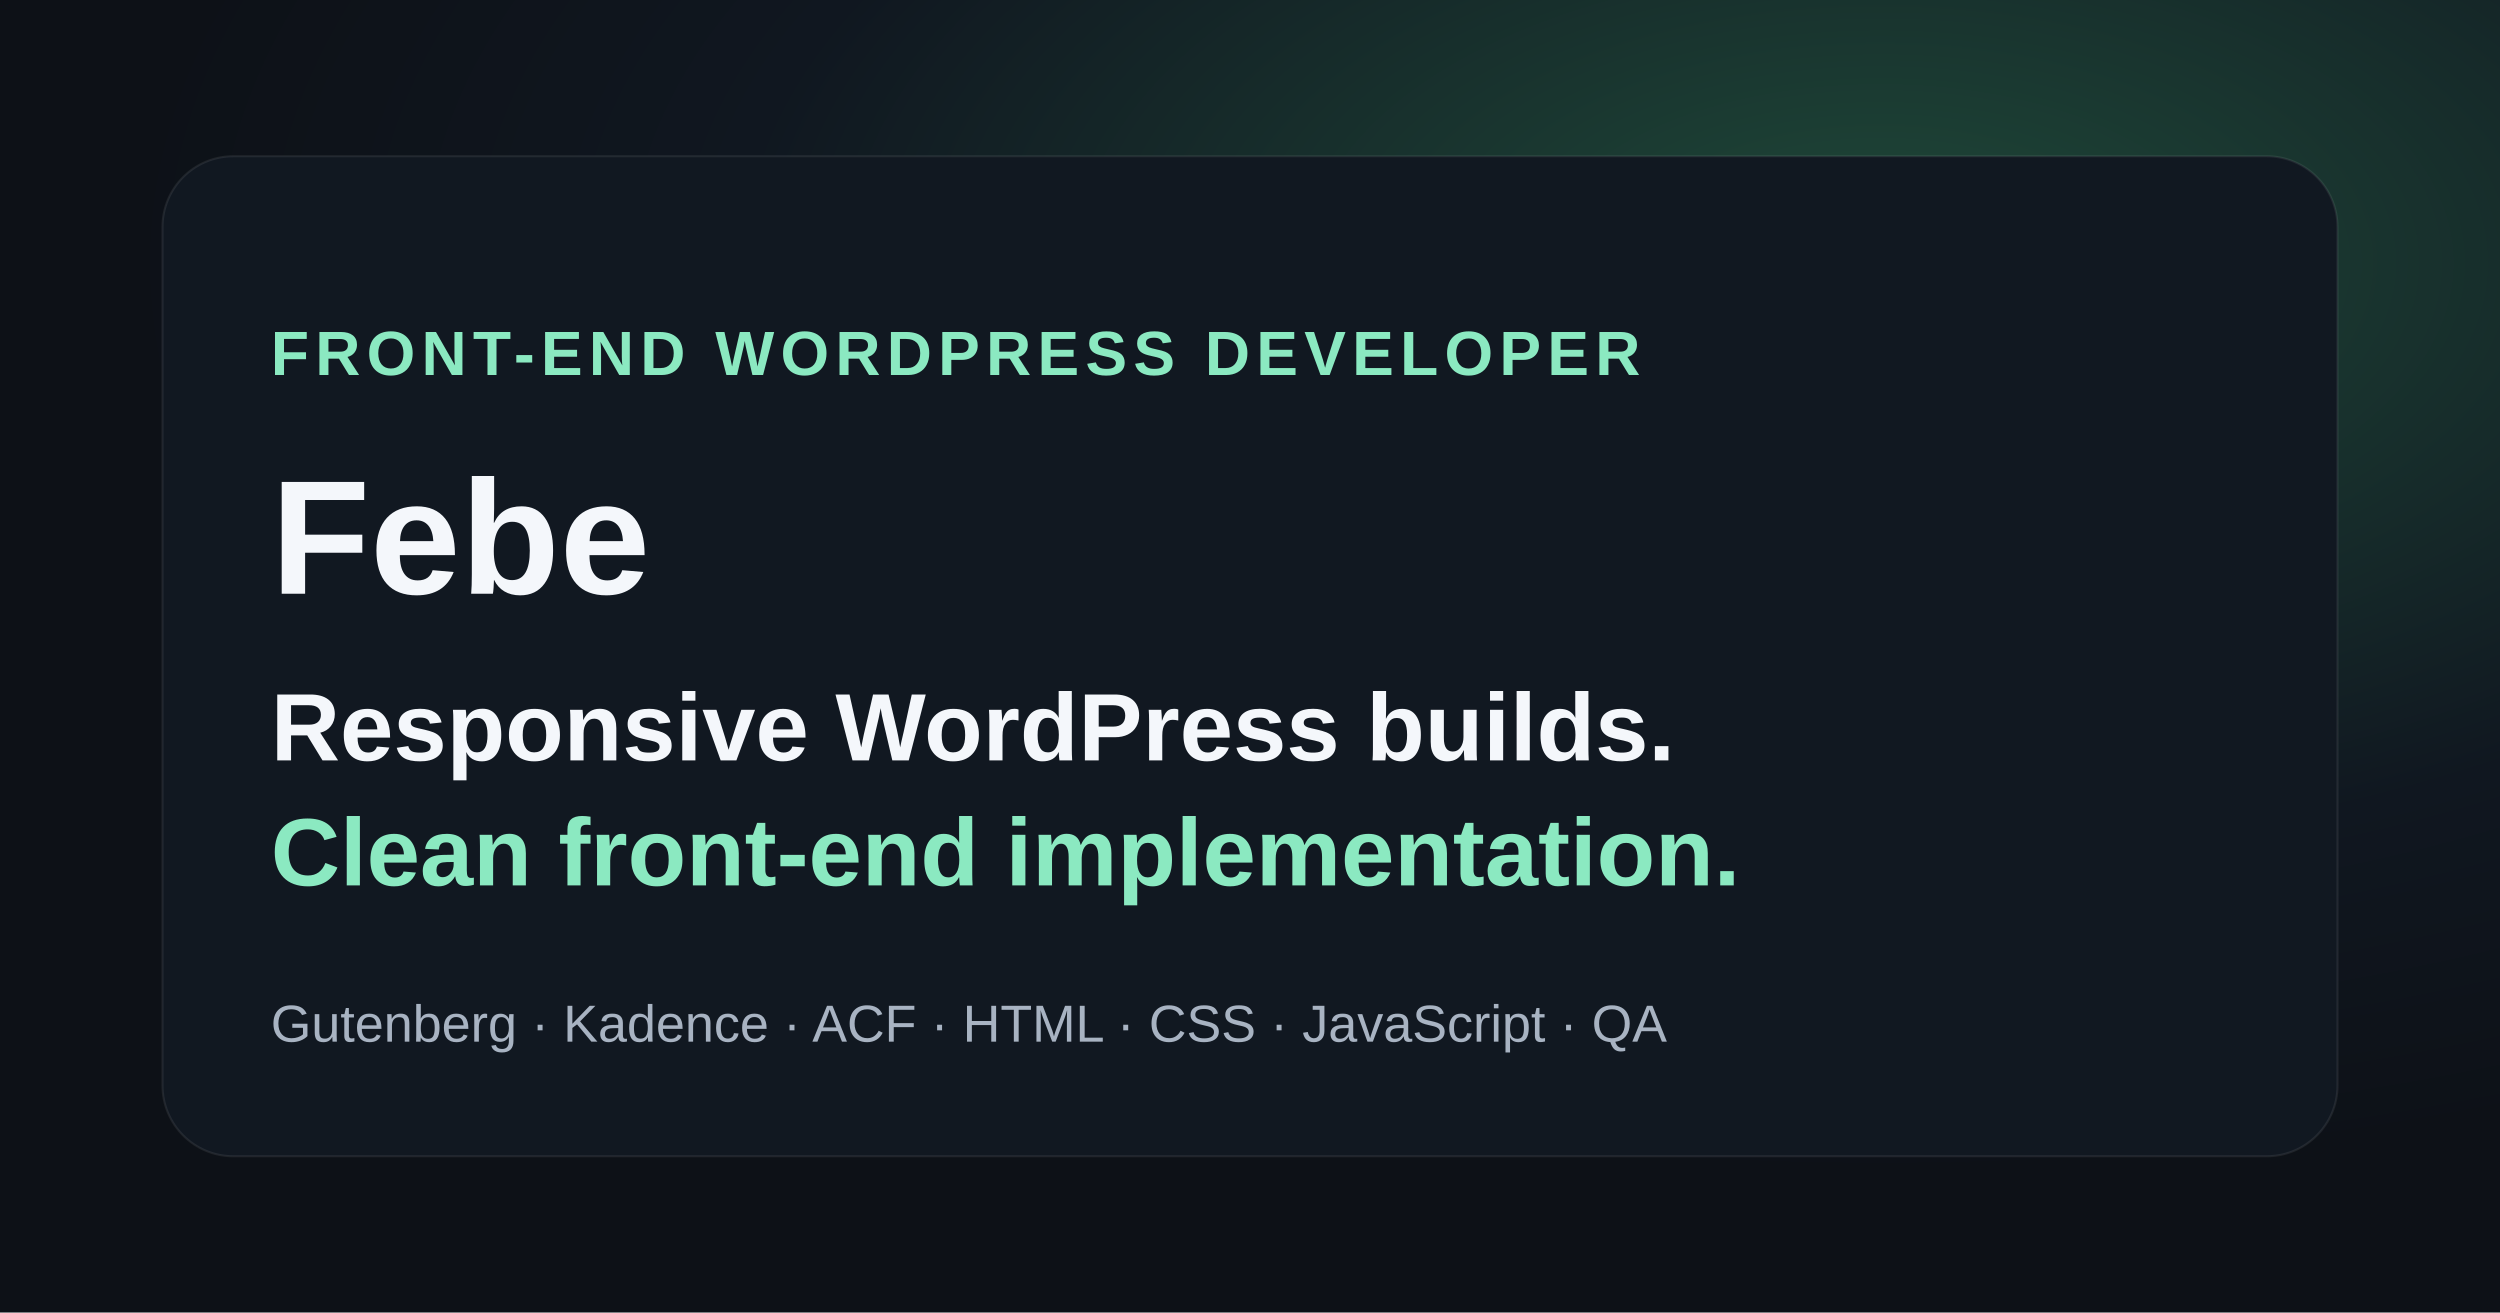
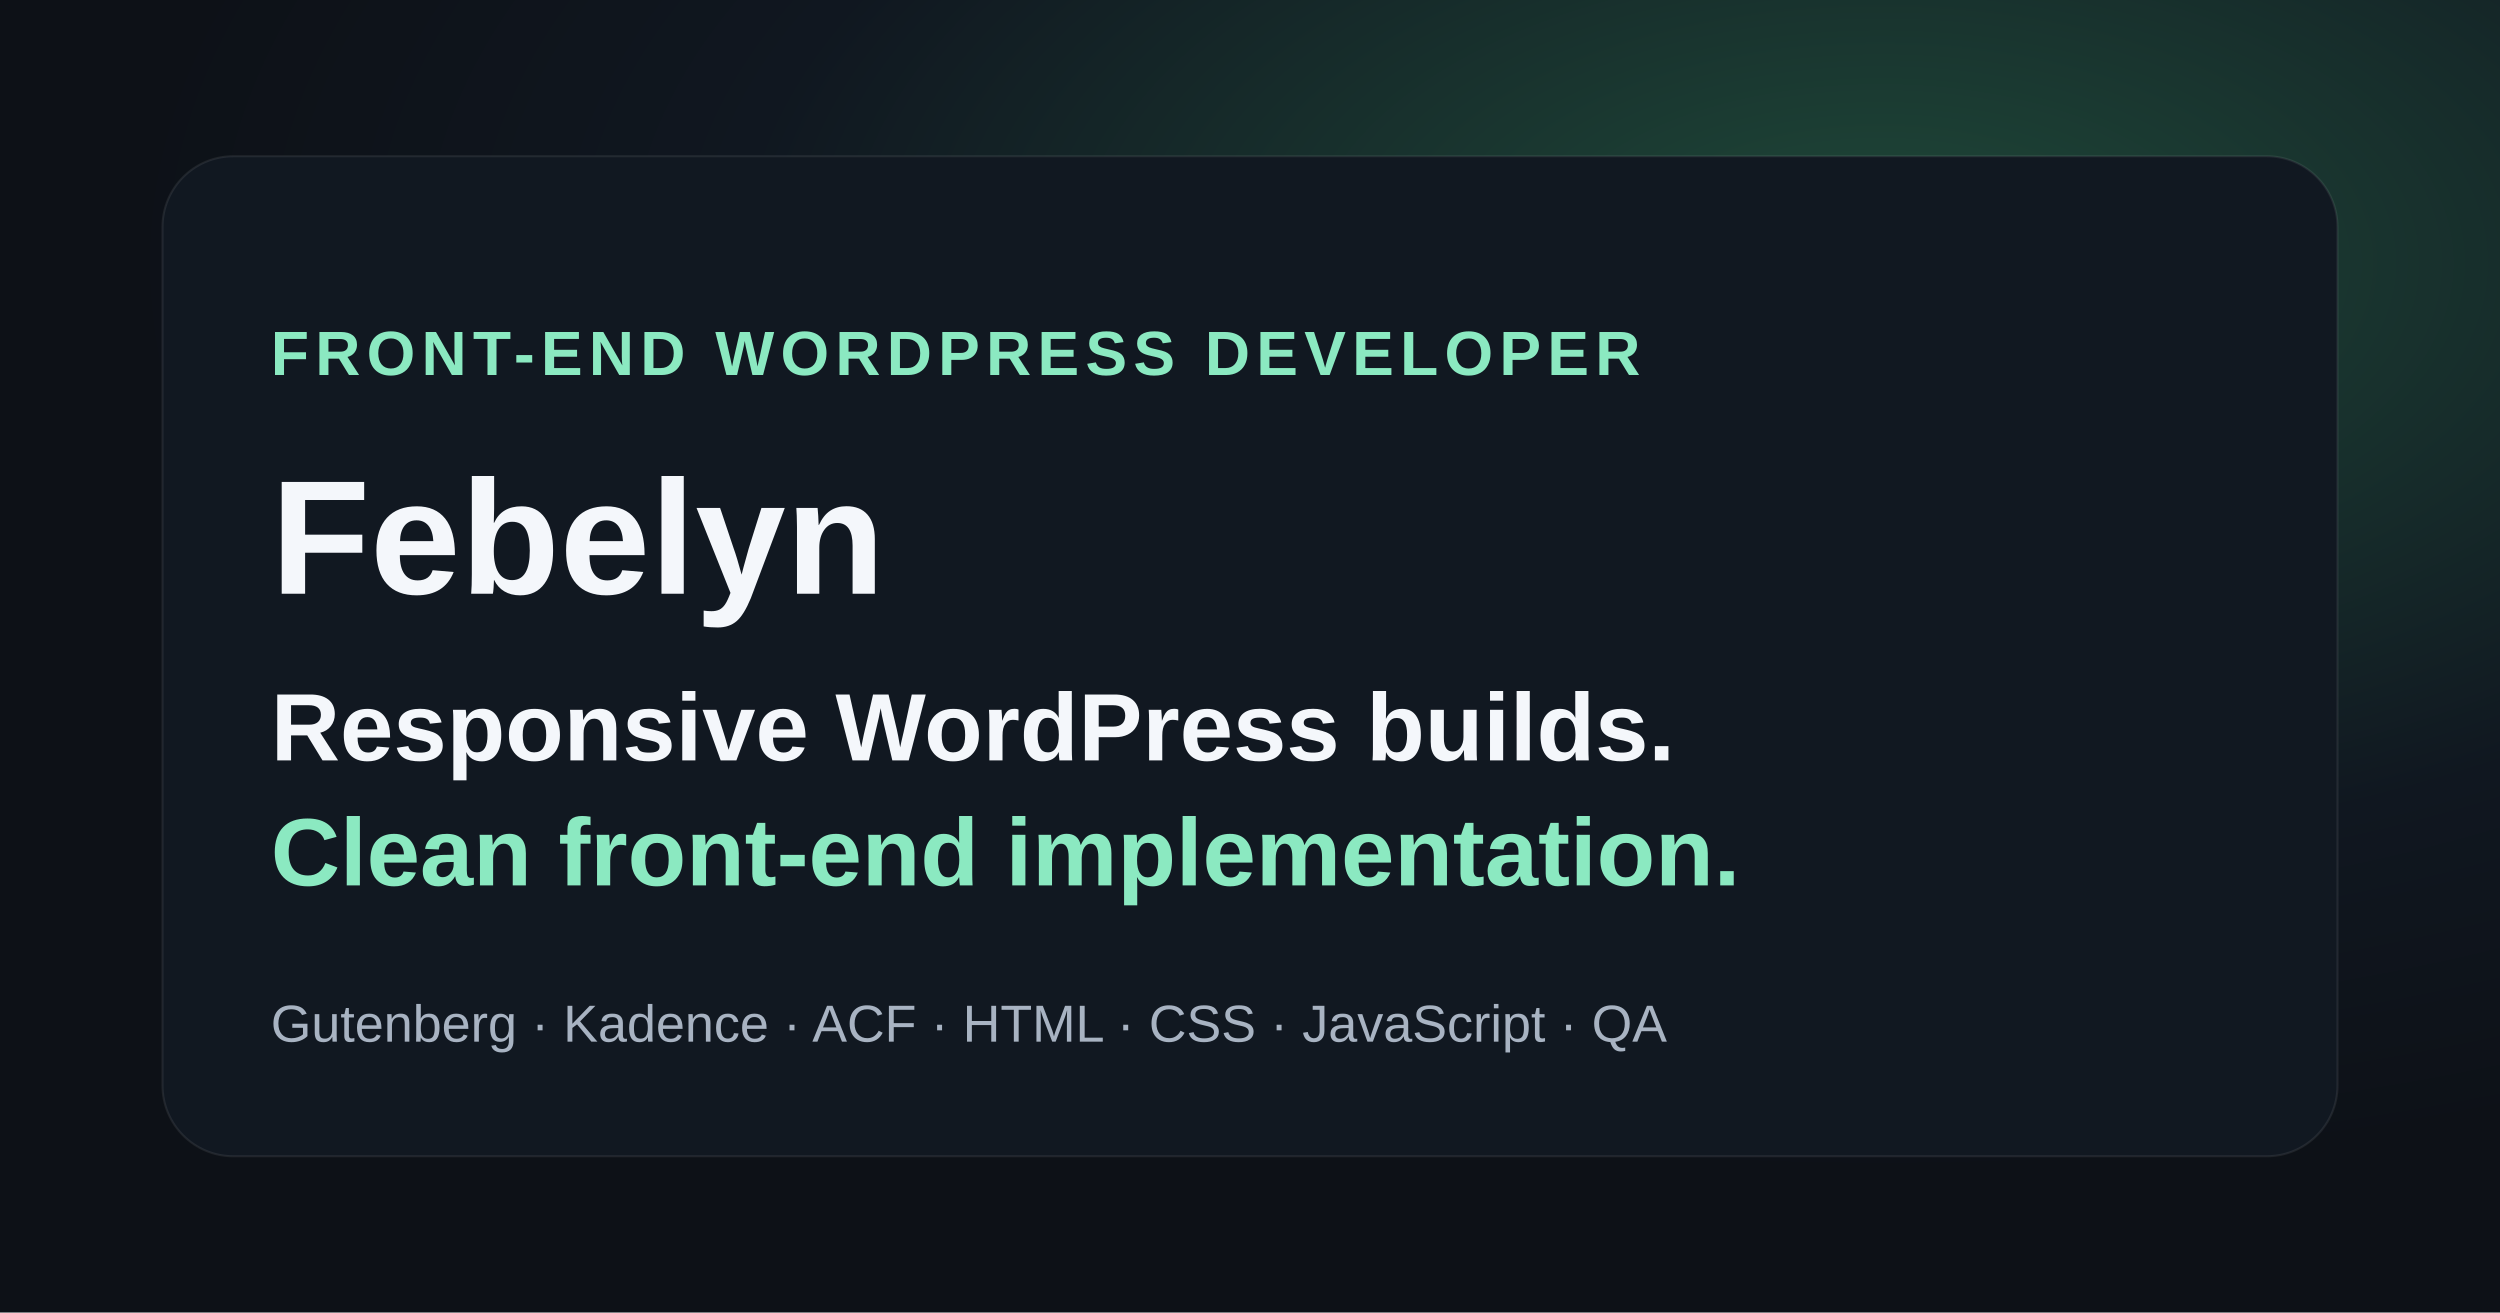
<svg xmlns="http://www.w3.org/2000/svg" width="1200" height="630" viewBox="0 0 1200 630">
  <defs>
    <radialGradient id="g" cx="75%" cy="20%" r="70%">
      <stop offset="0" stop-color="#1f4939" />
      <stop offset=".65" stop-color="#101720" />
      <stop offset="1" stop-color="#0d1117" />
    </radialGradient>
  </defs>
  <rect width="1200" height="630" fill="url(#g)" />
  <rect x="78" y="75" width="1044" height="480" rx="34" fill="#111821" stroke="#ffffff" stroke-opacity=".08" />
  <text x="130" y="180" font-family="Arial, sans-serif" font-size="30" font-weight="700" letter-spacing="3" fill="#8be9c1">FRONT-END WORDPRESS DEVELOPER</text>
-   <text x="130" y="285" font-family="Arial, sans-serif" font-size="78" font-weight="800" fill="#f4f7fb">Febe</text>
+   <text x="130" y="285" font-family="Arial, sans-serif" font-size="78" font-weight="800" fill="#f4f7fb">Febelyn</text>
  <text x="130" y="365" font-family="Arial, sans-serif" font-size="46" font-weight="700" fill="#f4f7fb">Responsive WordPress builds.</text>
  <text x="130" y="425" font-family="Arial, sans-serif" font-size="46" font-weight="700" fill="#8be9c1">Clean front-end implementation.</text>
  <text x="130" y="500" font-family="Arial, sans-serif" font-size="25" fill="#a8b3c2">Gutenberg · Kadence · ACF · HTML · CSS · JavaScript · QA</text>
</svg>
